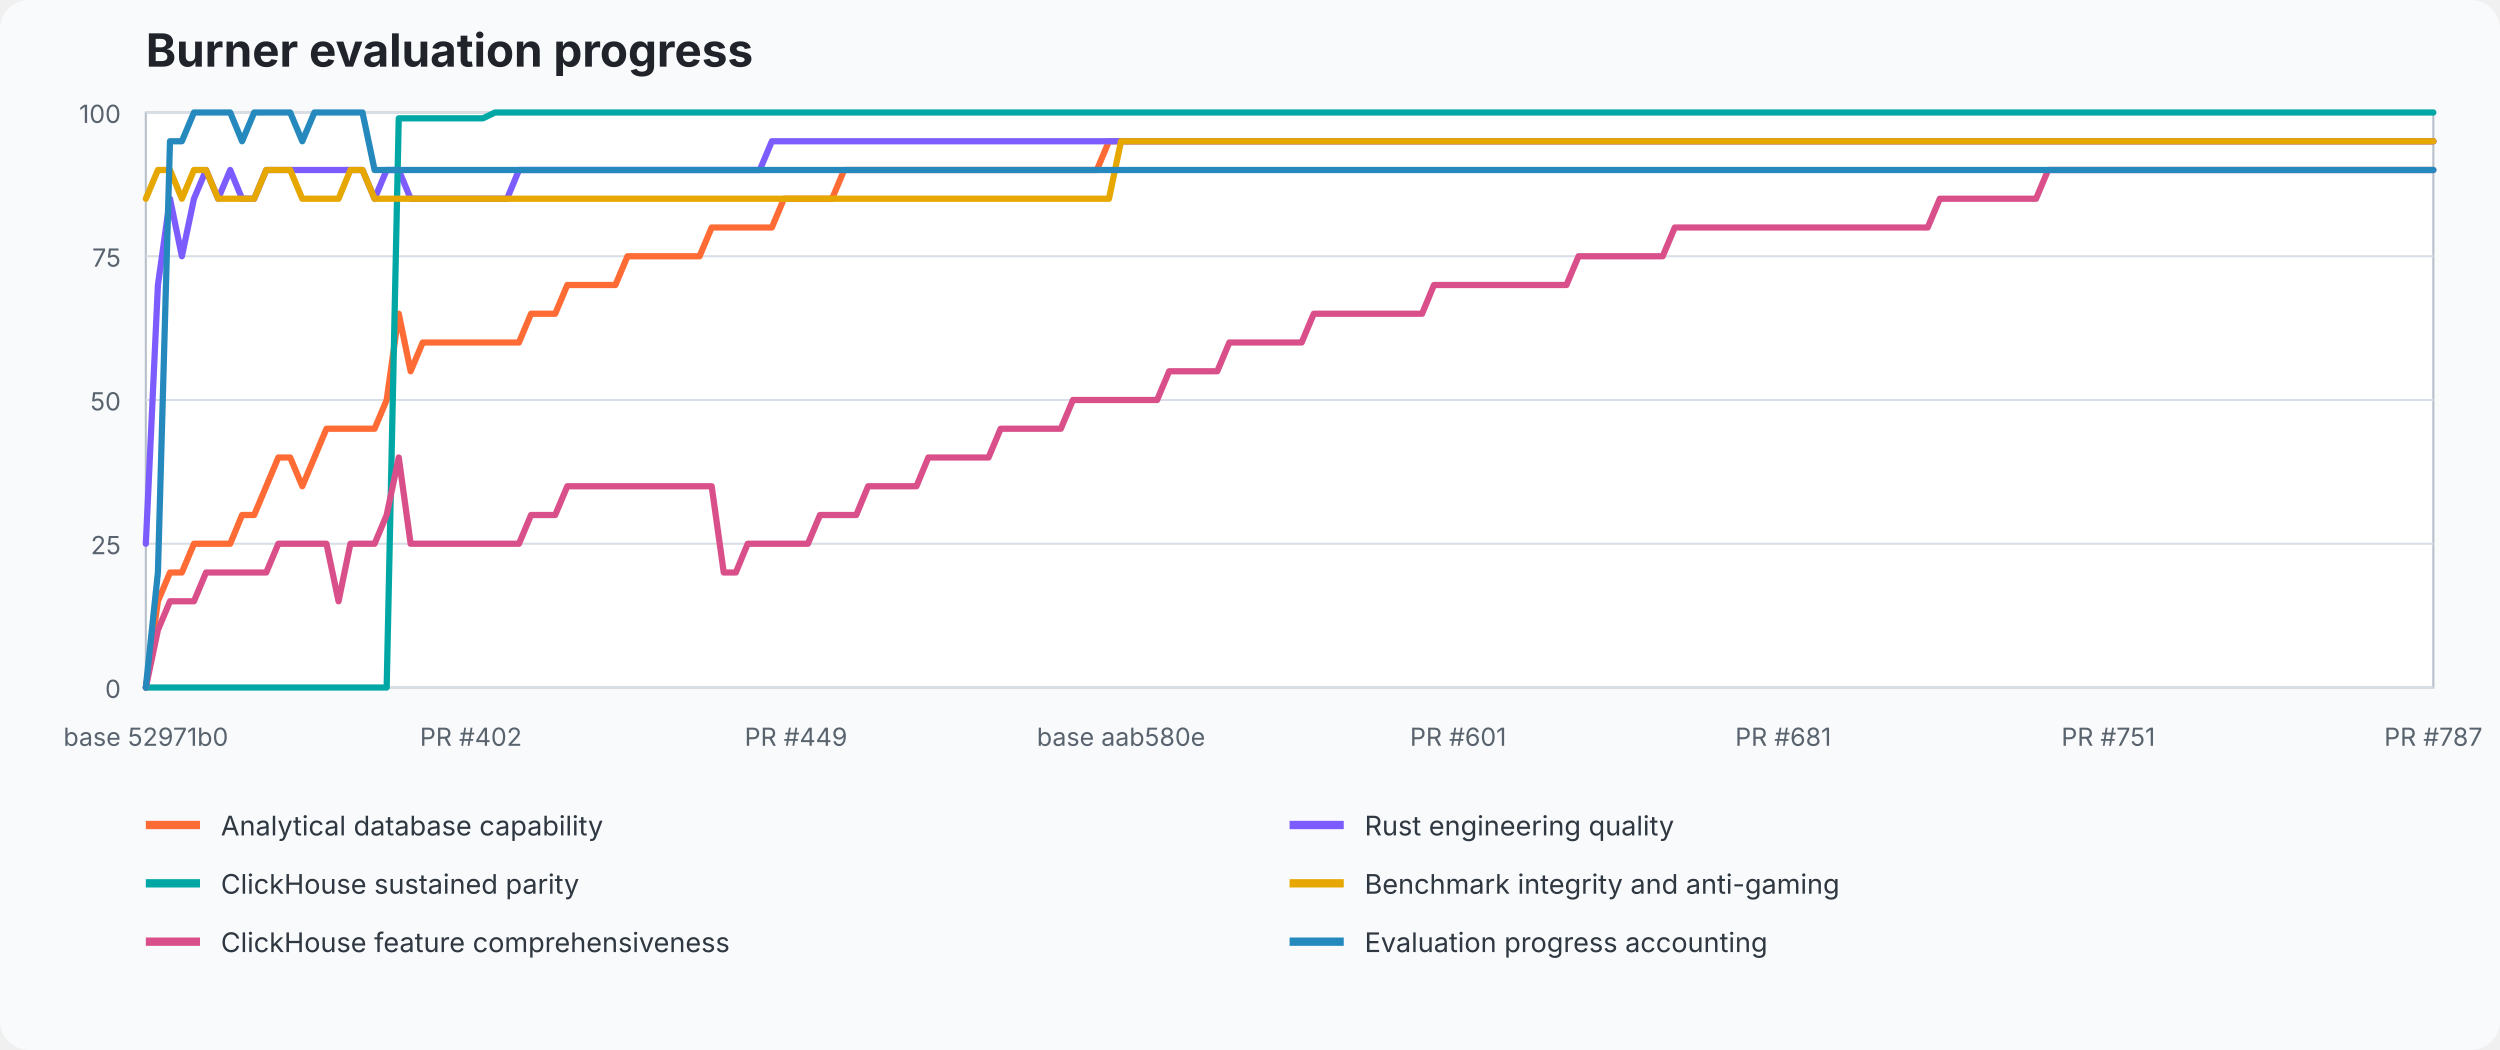
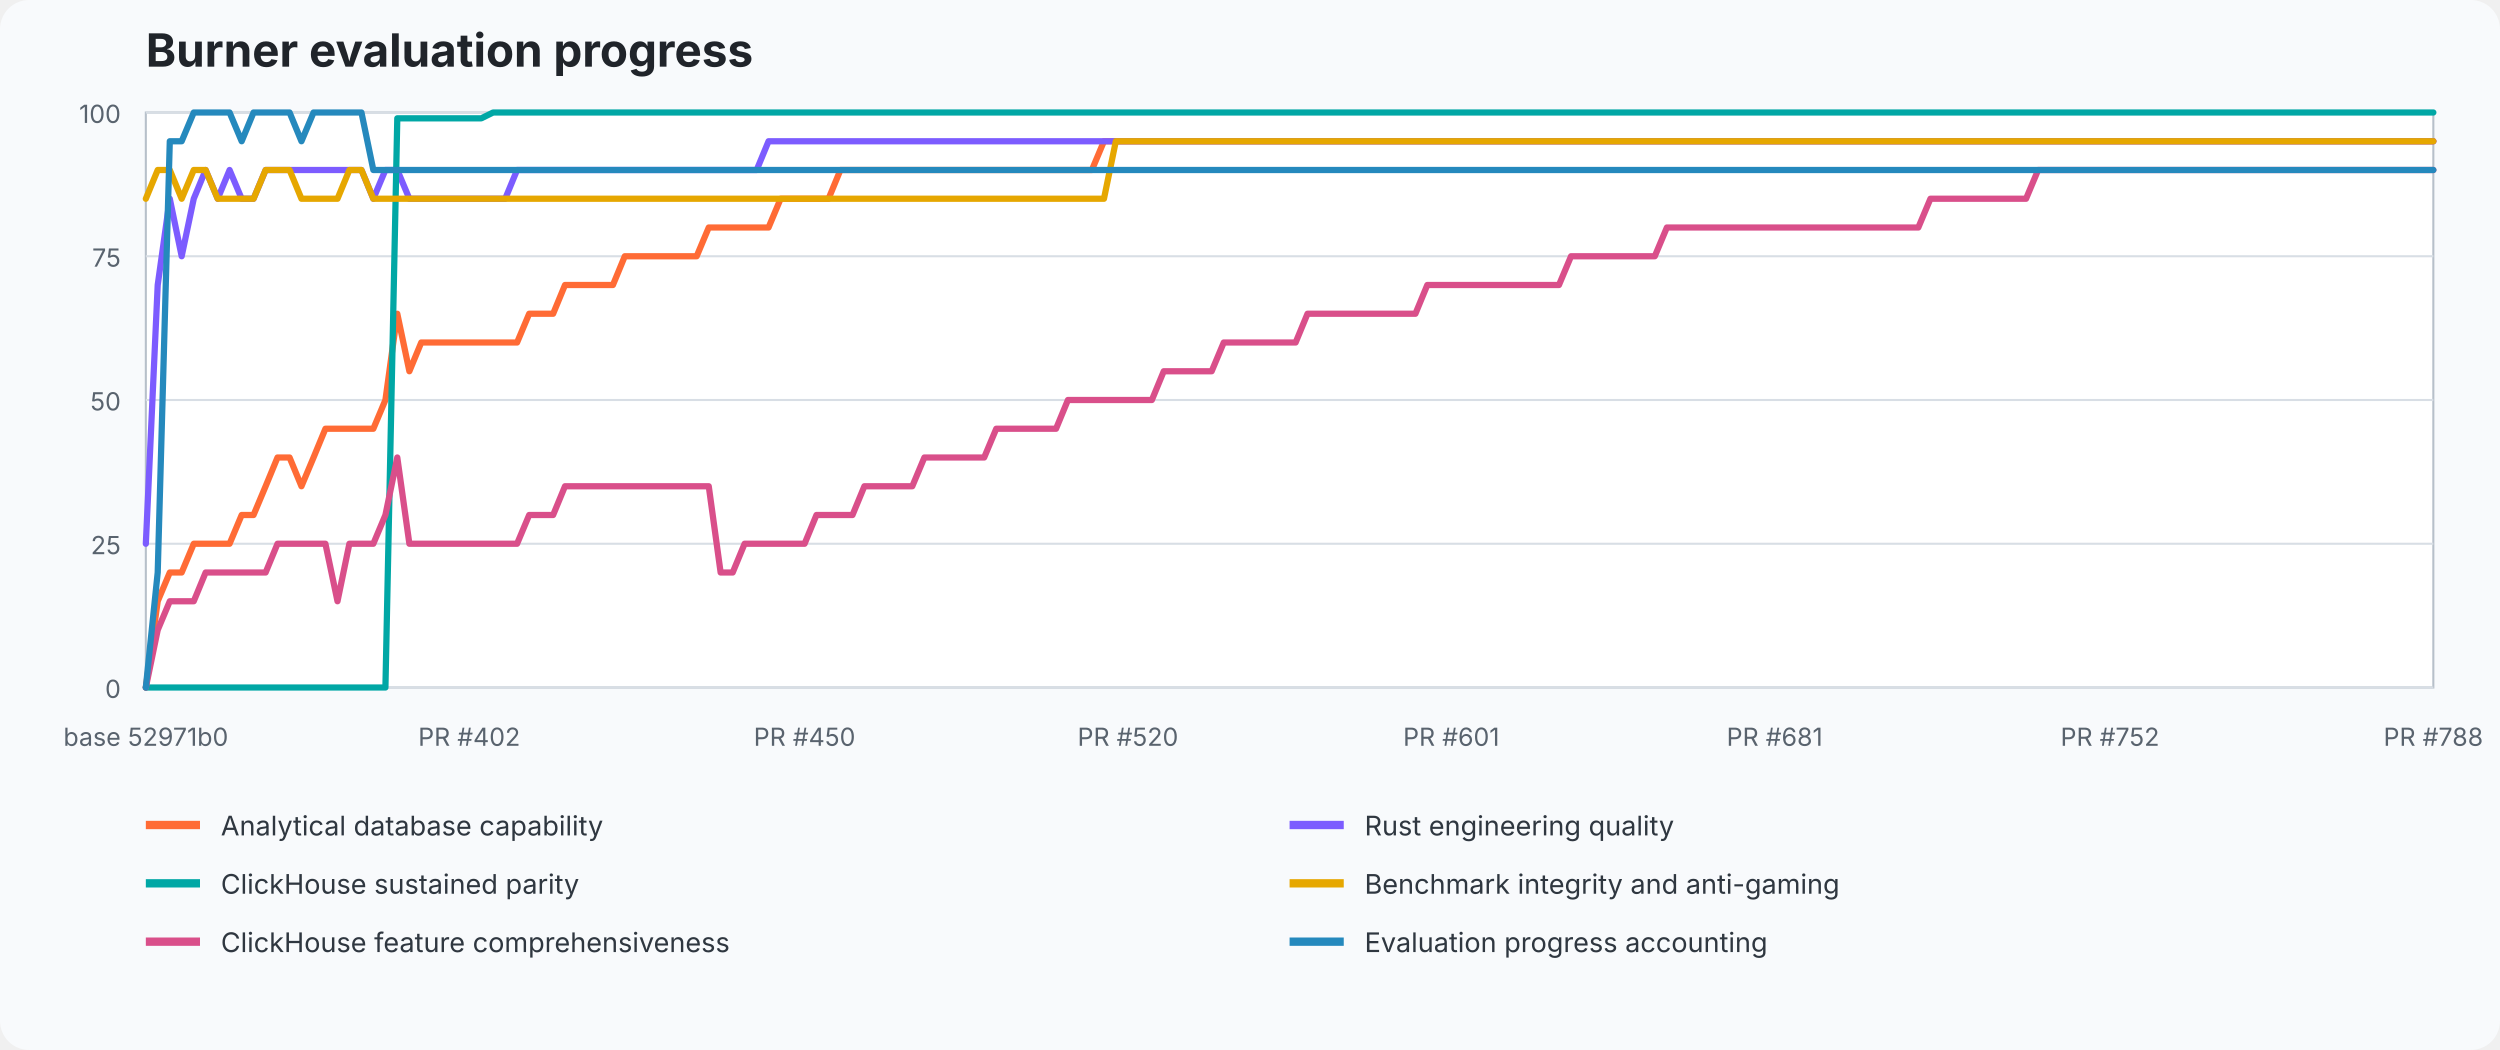
<svg xmlns="http://www.w3.org/2000/svg" width="1200" height="504" viewBox="0 0 1200 504" role="img" aria-labelledby="title desc">
  <style>text{font-family:ui-sans-serif,system-ui,-apple-system,BlinkMacSystemFont,"Segoe UI",sans-serif}.title{font-size:22px;font-weight:700;fill:#20242a}.axis{font-size:12px;fill:#59636e}.legend{font-size:13px;fill:#2f3740}.grid{stroke:#d8dee5;stroke-width:1}.plot{fill:#fff;stroke:#b7c0ca}</style>
  <rect width="100%" height="100%" fill="#f8fafc" rx="14" />
  <text x="70" y="32" class="title">Burner evaluation progress</text>
  <rect x="70" y="54" width="1098" height="276" class="plot" />
  <line x1="70" y1="330" x2="1168" y2="330" class="grid" />
  <text x="58" y="335" text-anchor="end" class="axis">0</text>
  <line x1="70" y1="261" x2="1168" y2="261" class="grid" />
  <text x="58" y="266" text-anchor="end" class="axis">25</text>
  <line x1="70" y1="192" x2="1168" y2="192" class="grid" />
  <text x="58" y="197" text-anchor="end" class="axis">50</text>
  <line x1="70" y1="123" x2="1168" y2="123" class="grid" />
  <text x="58" y="128" text-anchor="end" class="axis">75</text>
  <line x1="70" y1="54" x2="1168" y2="54" class="grid" />
  <text x="58" y="59" text-anchor="end" class="axis">100</text>
-   <polyline points="70.0,330.0 75.8,288.6 81.6,274.8 87.3,274.8 93.1,261.0 98.9,261.0 104.7,261.0 110.5,261.0 116.2,247.2 122.0,247.2 127.8,233.4 133.6,219.6 139.3,219.6 145.1,233.4 150.9,219.6 156.7,205.8 162.5,205.8 168.2,205.8 174.0,205.8 179.8,205.8 185.6,192.0 191.4,150.6 197.1,178.2 202.9,164.4 208.7,164.4 214.5,164.4 220.3,164.4 226.0,164.4 231.8,164.4 237.6,164.4 243.4,164.4 249.1,164.4 254.9,150.6 260.7,150.6 266.5,150.6 272.3,136.8 278.0,136.8 283.8,136.8 289.6,136.8 295.4,136.8 301.2,123.0 306.9,123.0 312.7,123.0 318.5,123.0 324.3,123.0 330.1,123.0 335.8,123.0 341.6,109.2 347.4,109.2 353.2,109.2 358.9,109.2 364.7,109.2 370.5,109.2 376.3,95.4 382.1,95.4 387.8,95.4 393.6,95.4 399.4,95.4 405.2,81.6 411.0,81.6 416.7,81.6 422.5,81.6 428.3,81.6 434.1,81.6 439.9,81.6 445.6,81.6 451.4,81.6 457.2,81.6 463.0,81.6 468.7,81.6 474.5,81.6 480.3,81.6 486.1,81.6 491.9,81.6 497.6,81.6 503.4,81.6 509.2,81.6 515.0,81.6 520.8,81.6 526.5,81.6 532.3,67.8 538.1,67.8 543.9,67.8 549.7,67.8 555.4,67.8 561.2,67.8 567.0,67.8 572.8,67.8 578.5,67.8 584.3,67.8 590.1,67.8 595.9,67.8 601.7,67.8 607.4,67.8 613.2,67.8 619.0,67.8 624.8,67.8 630.6,67.8 636.3,67.8 642.1,67.8 647.9,67.8 653.7,67.8 659.5,67.8 665.2,67.8 671.0,67.8 676.8,67.8 682.6,67.8 688.3,67.8 694.1,67.8 699.9,67.8 705.7,67.8 711.5,67.8 717.2,67.8 723.0,67.8 728.8,67.8 734.6,67.8 740.4,67.8 746.1,67.8 751.9,67.8 757.7,67.8 763.5,67.8 769.3,67.8 775.0,67.8 780.8,67.8 786.6,67.8 792.4,67.8 798.1,67.8 803.9,67.8 809.7,67.8 815.5,67.8 821.3,67.8 827.0,67.8 832.8,67.8 838.6,67.8 844.4,67.8 850.2,67.8 855.9,67.8 861.7,67.8 867.5,67.8 873.3,67.8 879.1,67.8 884.8,67.8 890.6,67.8 896.4,67.8 902.2,67.8 907.9,67.8 913.7,67.8 919.5,67.8 925.3,67.8 931.1,67.8 936.8,67.8 942.6,67.8 948.4,67.8 954.2,67.8 960.0,67.8 965.7,67.8 971.5,67.8 977.3,67.8 983.1,67.8 988.9,67.8 994.6,67.8 1000.4,67.8 1006.2,67.8 1012.0,67.8 1017.7,67.8 1023.5,67.8 1029.3,67.8 1035.1,67.8 1040.9,67.8 1046.6,67.8 1052.4,67.8 1058.2,67.8 1064.0,67.8 1069.8,67.8 1075.5,67.8 1081.3,67.8 1087.1,67.8 1092.9,67.8 1098.7,67.8 1104.4,67.8 1110.2,67.8 1116.0,67.8 1121.8,67.8 1127.5,67.8 1133.3,67.8 1139.1,67.8 1144.9,67.8 1150.7,67.8 1156.4,67.8 1162.2,67.8 1168.0,67.8" fill="none" stroke="#ff6b35" stroke-width="3" stroke-linejoin="round" stroke-linecap="round" />
-   <polyline points="70.0,261.0 75.8,136.8 81.6,95.4 87.3,123.0 93.1,95.4 98.9,81.6 104.7,95.4 110.5,81.6 116.2,95.4 122.0,95.4 127.8,81.6 133.6,81.6 139.3,81.6 145.1,81.6 150.9,81.6 156.7,81.6 162.5,81.6 168.2,81.6 174.0,81.6 179.8,95.4 185.6,81.6 191.4,81.6 197.1,95.4 202.9,95.4 208.7,95.4 214.5,95.4 220.3,95.4 226.0,95.4 231.8,95.4 237.6,95.4 243.4,95.4 249.1,81.6 254.9,81.6 260.7,81.6 266.5,81.6 272.3,81.6 278.0,81.6 283.8,81.6 289.6,81.6 295.4,81.6 301.2,81.6 306.9,81.6 312.7,81.6 318.5,81.6 324.3,81.6 330.1,81.6 335.8,81.6 341.6,81.6 347.4,81.6 353.2,81.6 358.9,81.6 364.7,81.6 370.5,67.8 376.3,67.8 382.1,67.8 387.8,67.8 393.6,67.8 399.4,67.8 405.2,67.8 411.0,67.8 416.7,67.8 422.5,67.8 428.3,67.8 434.1,67.8 439.9,67.8 445.6,67.8 451.4,67.8 457.2,67.8 463.0,67.8 468.7,67.8 474.5,67.8 480.3,67.8 486.1,67.8 491.9,67.8 497.6,67.8 503.4,67.8 509.2,67.8 515.0,67.8 520.8,67.8 526.5,67.8 532.3,67.8 538.1,67.8 543.9,67.8 549.7,67.8 555.4,67.8 561.2,67.8 567.0,67.8 572.8,67.8 578.5,67.8 584.3,67.8 590.1,67.8 595.9,67.8 601.7,67.8 607.4,67.8 613.2,67.8 619.0,67.8 624.8,67.8 630.6,67.8 636.3,67.8 642.1,67.8 647.9,67.8 653.7,67.8 659.5,67.8 665.2,67.8 671.0,67.8 676.8,67.8 682.6,67.8 688.3,67.8 694.1,67.8 699.9,67.8 705.7,67.8 711.5,67.8 717.2,67.8 723.0,67.8 728.8,67.8 734.6,67.8 740.4,67.8 746.1,67.8 751.9,67.8 757.7,67.8 763.5,67.8 769.3,67.8 775.0,67.8 780.8,67.8 786.6,67.8 792.4,67.8 798.1,67.8 803.9,67.8 809.7,67.8 815.5,67.8 821.3,67.8 827.0,67.8 832.8,67.8 838.6,67.8 844.4,67.8 850.2,67.8 855.9,67.8 861.7,67.8 867.5,67.8 873.3,67.8 879.1,67.8 884.8,67.8 890.6,67.8 896.4,67.8 902.2,67.8 907.9,67.8 913.7,67.8 919.5,67.8 925.3,67.8 931.1,67.8 936.8,67.8 942.6,67.8 948.4,67.8 954.2,67.8 960.0,67.8 965.7,67.8 971.5,67.8 977.3,67.8 983.1,67.8 988.9,67.8 994.6,67.8 1000.4,67.8 1006.2,67.8 1012.0,67.8 1017.7,67.8 1023.5,67.8 1029.3,67.8 1035.1,67.8 1040.9,67.8 1046.6,67.8 1052.4,67.8 1058.2,67.8 1064.0,67.8 1069.8,67.8 1075.5,67.8 1081.3,67.8 1087.1,67.8 1092.9,67.8 1098.7,67.8 1104.4,67.8 1110.2,67.8 1116.0,67.8 1121.8,67.8 1127.5,67.8 1133.3,67.8 1139.1,67.8 1144.9,67.8 1150.7,67.8 1156.4,67.8 1162.2,67.8 1168.0,67.8" fill="none" stroke="#7c5cff" stroke-width="3" stroke-linejoin="round" stroke-linecap="round" />
-   <polyline points="70.0,330.0 75.8,330.0 81.6,330.0 87.3,330.0 93.1,330.0 98.9,330.0 104.7,330.0 110.5,330.0 116.2,330.0 122.0,330.0 127.8,330.0 133.6,330.0 139.3,330.0 145.1,330.0 150.9,330.0 156.7,330.0 162.5,330.0 168.2,330.0 174.0,330.0 179.8,330.0 185.6,330.0 191.4,56.8 197.1,56.8 202.9,56.8 208.7,56.8 214.5,56.8 220.3,56.8 226.0,56.8 231.8,56.8 237.6,54.0 243.4,54.0 249.1,54.0 254.9,54.0 260.7,54.0 266.5,54.0 272.3,54.0 278.0,54.0 283.8,54.0 289.6,54.0 295.4,54.0 301.2,54.0 306.9,54.0 312.7,54.0 318.5,54.0 324.3,54.0 330.1,54.0 335.8,54.0 341.6,54.0 347.4,54.0 353.2,54.0 358.9,54.0 364.7,54.0 370.5,54.0 376.3,54.0 382.1,54.0 387.8,54.0 393.6,54.0 399.4,54.0 405.2,54.0 411.0,54.0 416.7,54.0 422.5,54.0 428.3,54.0 434.1,54.0 439.9,54.0 445.6,54.0 451.4,54.0 457.2,54.0 463.0,54.0 468.7,54.0 474.5,54.0 480.3,54.0 486.1,54.0 491.9,54.0 497.6,54.0 503.4,54.0 509.2,54.0 515.0,54.0 520.8,54.0 526.5,54.0 532.3,54.0 538.1,54.0 543.9,54.0 549.7,54.0 555.4,54.0 561.2,54.0 567.0,54.0 572.8,54.0 578.5,54.0 584.3,54.0 590.1,54.0 595.9,54.0 601.7,54.0 607.4,54.0 613.2,54.0 619.0,54.0 624.8,54.0 630.6,54.0 636.3,54.0 642.1,54.0 647.9,54.0 653.7,54.0 659.5,54.0 665.2,54.0 671.0,54.0 676.8,54.0 682.6,54.0 688.3,54.0 694.1,54.0 699.9,54.0 705.7,54.0 711.5,54.0 717.2,54.0 723.0,54.0 728.8,54.0 734.6,54.0 740.4,54.0 746.1,54.0 751.9,54.0 757.7,54.0 763.5,54.0 769.3,54.0 775.0,54.0 780.8,54.0 786.6,54.0 792.4,54.0 798.1,54.0 803.9,54.0 809.7,54.0 815.5,54.0 821.3,54.0 827.0,54.0 832.8,54.0 838.6,54.0 844.4,54.0 850.2,54.0 855.9,54.0 861.7,54.0 867.5,54.0 873.3,54.0 879.1,54.0 884.8,54.0 890.6,54.0 896.4,54.0 902.2,54.0 907.9,54.0 913.7,54.0 919.5,54.0 925.3,54.0 931.1,54.0 936.8,54.0 942.6,54.0 948.4,54.0 954.2,54.0 960.0,54.0 965.7,54.0 971.5,54.0 977.3,54.0 983.1,54.0 988.9,54.0 994.6,54.0 1000.4,54.0 1006.2,54.0 1012.0,54.0 1017.7,54.0 1023.5,54.0 1029.3,54.0 1035.1,54.0 1040.9,54.0 1046.6,54.0 1052.4,54.0 1058.2,54.0 1064.0,54.0 1069.8,54.0 1075.5,54.0 1081.3,54.0 1087.1,54.0 1092.9,54.0 1098.7,54.0 1104.4,54.0 1110.2,54.0 1116.0,54.0 1121.8,54.0 1127.5,54.0 1133.3,54.0 1139.1,54.0 1144.9,54.0 1150.7,54.0 1156.4,54.0 1162.2,54.0 1168.0,54.0" fill="none" stroke="#00a7a5" stroke-width="3" stroke-linejoin="round" stroke-linecap="round" />
-   <polyline points="70.0,95.4 75.8,81.6 81.6,81.6 87.3,95.4 93.1,81.6 98.9,81.6 104.7,95.4 110.5,95.4 116.2,95.4 122.0,95.4 127.8,81.6 133.6,81.6 139.3,81.6 145.1,95.4 150.9,95.4 156.7,95.4 162.5,95.4 168.2,81.6 174.0,81.6 179.8,95.4 185.6,95.4 191.4,95.4 197.1,95.4 202.9,95.4 208.7,95.4 214.5,95.4 220.3,95.4 226.0,95.4 231.8,95.4 237.6,95.4 243.4,95.4 249.1,95.4 254.9,95.4 260.7,95.4 266.5,95.4 272.3,95.4 278.0,95.4 283.8,95.4 289.6,95.4 295.4,95.4 301.2,95.4 306.9,95.4 312.7,95.4 318.5,95.4 324.3,95.4 330.1,95.4 335.8,95.4 341.6,95.4 347.4,95.4 353.2,95.4 358.9,95.4 364.7,95.4 370.5,95.4 376.3,95.4 382.1,95.4 387.8,95.4 393.6,95.4 399.4,95.4 405.2,95.4 411.0,95.4 416.7,95.4 422.5,95.4 428.3,95.4 434.1,95.4 439.9,95.4 445.6,95.4 451.4,95.4 457.2,95.4 463.0,95.4 468.7,95.4 474.5,95.4 480.3,95.4 486.1,95.4 491.9,95.4 497.6,95.4 503.4,95.4 509.2,95.4 515.0,95.4 520.8,95.4 526.5,95.4 532.3,95.4 538.1,67.8 543.9,67.8 549.7,67.8 555.4,67.8 561.2,67.8 567.0,67.8 572.8,67.8 578.5,67.8 584.3,67.8 590.1,67.8 595.9,67.8 601.7,67.8 607.4,67.8 613.2,67.8 619.0,67.8 624.8,67.8 630.6,67.8 636.3,67.8 642.1,67.8 647.9,67.8 653.7,67.8 659.5,67.8 665.2,67.8 671.0,67.8 676.8,67.8 682.6,67.8 688.3,67.8 694.1,67.8 699.9,67.8 705.7,67.8 711.5,67.8 717.2,67.8 723.0,67.8 728.8,67.8 734.6,67.8 740.4,67.8 746.1,67.8 751.9,67.8 757.7,67.8 763.5,67.8 769.3,67.8 775.0,67.8 780.8,67.8 786.6,67.8 792.4,67.8 798.1,67.8 803.9,67.8 809.7,67.8 815.5,67.8 821.3,67.8 827.0,67.8 832.8,67.8 838.6,67.8 844.4,67.8 850.2,67.8 855.9,67.8 861.7,67.8 867.5,67.8 873.3,67.8 879.1,67.8 884.8,67.8 890.6,67.8 896.4,67.8 902.2,67.8 907.9,67.8 913.7,67.8 919.5,67.8 925.3,67.8 931.1,67.8 936.8,67.8 942.6,67.8 948.4,67.8 954.2,67.8 960.0,67.8 965.7,67.8 971.5,67.8 977.3,67.8 983.1,67.8 988.9,67.8 994.6,67.8 1000.4,67.8 1006.2,67.8 1012.0,67.8 1017.7,67.8 1023.5,67.8 1029.3,67.8 1035.1,67.8 1040.9,67.8 1046.6,67.8 1052.4,67.8 1058.2,67.8 1064.0,67.8 1069.8,67.8 1075.5,67.8 1081.3,67.8 1087.1,67.8 1092.9,67.8 1098.7,67.8 1104.4,67.8 1110.2,67.8 1116.0,67.8 1121.8,67.8 1127.5,67.8 1133.3,67.8 1139.1,67.8 1144.9,67.8 1150.7,67.8 1156.4,67.8 1162.2,67.8 1168.0,67.8" fill="none" stroke="#e6a700" stroke-width="3" stroke-linejoin="round" stroke-linecap="round" />
-   <polyline points="70.0,330.0 75.8,302.4 81.6,288.6 87.3,288.6 93.1,288.6 98.9,274.8 104.7,274.8 110.5,274.8 116.2,274.8 122.0,274.8 127.8,274.8 133.6,261.0 139.3,261.0 145.1,261.0 150.9,261.0 156.7,261.0 162.5,288.6 168.2,261.0 174.0,261.0 179.8,261.0 185.6,247.2 191.4,219.6 197.1,261.0 202.9,261.0 208.7,261.0 214.5,261.0 220.3,261.0 226.0,261.0 231.8,261.0 237.6,261.0 243.4,261.0 249.1,261.0 254.9,247.2 260.7,247.2 266.5,247.2 272.3,233.4 278.0,233.4 283.8,233.4 289.6,233.4 295.4,233.4 301.2,233.4 306.9,233.4 312.7,233.4 318.5,233.4 324.3,233.4 330.1,233.4 335.8,233.4 341.6,233.4 347.4,274.8 353.2,274.8 358.9,261.0 364.7,261.0 370.5,261.0 376.3,261.0 382.1,261.0 387.8,261.0 393.6,247.2 399.4,247.2 405.2,247.2 411.0,247.2 416.7,233.4 422.5,233.4 428.3,233.4 434.1,233.4 439.9,233.4 445.6,219.6 451.4,219.6 457.2,219.6 463.0,219.6 468.7,219.6 474.5,219.6 480.3,205.8 486.1,205.8 491.9,205.8 497.6,205.8 503.4,205.8 509.2,205.8 515.0,192.0 520.8,192.0 526.5,192.0 532.3,192.0 538.1,192.0 543.9,192.0 549.7,192.0 555.4,192.0 561.2,178.2 567.0,178.2 572.8,178.2 578.5,178.2 584.3,178.2 590.1,164.4 595.9,164.4 601.7,164.4 607.4,164.4 613.2,164.4 619.0,164.4 624.8,164.4 630.6,150.6 636.3,150.6 642.1,150.6 647.9,150.6 653.7,150.6 659.5,150.6 665.2,150.6 671.0,150.6 676.8,150.6 682.6,150.6 688.3,136.8 694.1,136.8 699.9,136.8 705.7,136.8 711.5,136.8 717.2,136.8 723.0,136.8 728.8,136.8 734.6,136.8 740.4,136.8 746.1,136.8 751.9,136.8 757.7,123.0 763.5,123.0 769.3,123.0 775.0,123.0 780.8,123.0 786.6,123.0 792.4,123.0 798.1,123.0 803.9,109.2 809.7,109.2 815.5,109.2 821.3,109.2 827.0,109.2 832.8,109.2 838.6,109.2 844.4,109.2 850.2,109.2 855.9,109.2 861.7,109.2 867.5,109.2 873.3,109.2 879.1,109.2 884.8,109.2 890.6,109.2 896.4,109.2 902.2,109.2 907.9,109.2 913.7,109.2 919.5,109.2 925.3,109.2 931.1,95.4 936.8,95.4 942.6,95.4 948.4,95.4 954.2,95.4 960.0,95.4 965.7,95.4 971.5,95.4 977.3,95.4 983.1,81.6 988.9,81.6 994.6,81.6 1000.4,81.6 1006.2,81.6 1012.0,81.6 1017.7,81.6 1023.5,81.6 1029.3,81.6 1035.1,81.6 1040.9,81.6 1046.6,81.6 1052.4,81.6 1058.2,81.6 1064.0,81.6 1069.8,81.6 1075.5,81.6 1081.3,81.6 1087.1,81.6 1092.9,81.6 1098.7,81.6 1104.4,81.6 1110.2,81.6 1116.0,81.6 1121.8,81.6 1127.5,81.6 1133.3,81.6 1139.1,81.6 1144.9,81.6 1150.7,81.6 1156.4,81.6 1162.2,81.6 1168.0,81.6" fill="none" stroke="#d94f8a" stroke-width="3" stroke-linejoin="round" stroke-linecap="round" />
-   <polyline points="70.0,330.0 75.8,274.8 81.6,67.8 87.3,67.8 93.1,54.0 98.9,54.0 104.7,54.0 110.5,54.0 116.2,67.8 122.0,54.0 127.8,54.0 133.6,54.0 139.3,54.0 145.1,67.8 150.9,54.0 156.7,54.0 162.5,54.0 168.2,54.0 174.0,54.0 179.8,81.6 185.6,81.6 191.4,81.6 197.1,81.6 202.9,81.6 208.7,81.6 214.5,81.6 220.3,81.6 226.0,81.6 231.8,81.6 237.6,81.6 243.4,81.6 249.1,81.6 254.9,81.6 260.7,81.6 266.5,81.6 272.3,81.6 278.0,81.6 283.8,81.6 289.6,81.6 295.4,81.6 301.2,81.6 306.9,81.6 312.7,81.6 318.5,81.6 324.3,81.6 330.1,81.6 335.8,81.6 341.6,81.6 347.4,81.6 353.2,81.6 358.9,81.6 364.7,81.6 370.5,81.6 376.3,81.6 382.1,81.6 387.8,81.6 393.6,81.6 399.4,81.6 405.2,81.6 411.0,81.6 416.7,81.6 422.5,81.6 428.3,81.6 434.1,81.6 439.9,81.6 445.6,81.6 451.4,81.6 457.2,81.6 463.0,81.6 468.7,81.6 474.5,81.6 480.3,81.6 486.1,81.6 491.9,81.6 497.6,81.6 503.4,81.6 509.2,81.6 515.0,81.6 520.8,81.6 526.5,81.6 532.3,81.6 538.1,81.6 543.9,81.6 549.7,81.6 555.4,81.6 561.2,81.6 567.0,81.6 572.8,81.6 578.5,81.6 584.3,81.6 590.1,81.6 595.9,81.6 601.7,81.6 607.4,81.6 613.2,81.6 619.0,81.6 624.8,81.6 630.6,81.6 636.3,81.6 642.1,81.6 647.9,81.6 653.7,81.6 659.5,81.6 665.2,81.6 671.0,81.6 676.8,81.6 682.6,81.6 688.3,81.6 694.1,81.6 699.9,81.6 705.7,81.6 711.5,81.6 717.2,81.6 723.0,81.6 728.8,81.6 734.6,81.6 740.4,81.6 746.1,81.6 751.9,81.6 757.7,81.6 763.5,81.6 769.3,81.6 775.0,81.6 780.8,81.6 786.6,81.6 792.4,81.6 798.1,81.6 803.9,81.6 809.7,81.6 815.5,81.6 821.3,81.6 827.0,81.6 832.8,81.6 838.6,81.6 844.4,81.6 850.2,81.6 855.9,81.6 861.7,81.6 867.5,81.6 873.3,81.6 879.1,81.6 884.8,81.6 890.6,81.6 896.4,81.6 902.2,81.6 907.9,81.6 913.7,81.6 919.5,81.6 925.3,81.6 931.1,81.6 936.8,81.6 942.6,81.6 948.4,81.6 954.2,81.6 960.0,81.6 965.7,81.6 971.5,81.6 977.3,81.6 983.1,81.6 988.9,81.6 994.6,81.6 1000.4,81.6 1006.2,81.6 1012.0,81.6 1017.7,81.6 1023.5,81.6 1029.3,81.6 1035.1,81.6 1040.9,81.6 1046.6,81.6 1052.4,81.6 1058.2,81.6 1064.0,81.6 1069.8,81.6 1075.5,81.6 1081.3,81.6 1087.1,81.6 1092.9,81.6 1098.7,81.6 1104.4,81.6 1110.2,81.6 1116.0,81.6 1121.8,81.6 1127.5,81.6 1133.3,81.6 1139.1,81.6 1144.9,81.6 1150.7,81.6 1156.4,81.6 1162.2,81.6 1168.0,81.6" fill="none" stroke="#2589bd" stroke-width="3" stroke-linejoin="round" stroke-linecap="round" />
+   <polyline points="70.0,330.0 75.7,288.6 81.5,274.8 87.2,274.8 93.0,261.0 98.7,261.0 104.5,261.0 110.2,261.0 116.0,247.2 121.7,247.2 127.5,233.4 133.2,219.6 139.0,219.6 144.7,233.4 150.5,219.6 156.2,205.8 162.0,205.8 167.7,205.8 173.5,205.8 179.2,205.8 185.0,192.0 190.7,150.6 196.5,178.2 202.2,164.4 208.0,164.4 213.7,164.4 219.5,164.4 225.2,164.4 231.0,164.4 236.7,164.4 242.5,164.4 248.2,164.4 254.0,150.6 259.7,150.6 265.5,150.6 271.2,136.8 277.0,136.8 282.7,136.8 288.5,136.8 294.2,136.8 299.9,123.0 305.7,123.0 311.4,123.0 317.2,123.0 322.9,123.0 328.7,123.0 334.4,123.0 340.2,109.2 345.9,109.2 351.7,109.2 357.4,109.2 363.2,109.2 368.9,109.2 374.7,95.4 380.4,95.4 386.2,95.4 391.9,95.4 397.7,95.4 403.4,81.6 409.2,81.6 414.9,81.6 420.7,81.6 426.4,81.6 432.2,81.6 437.9,81.6 443.7,81.6 449.4,81.6 455.2,81.6 460.9,81.6 466.7,81.6 472.4,81.6 478.2,81.6 483.9,81.6 489.7,81.6 495.4,81.6 501.2,81.6 506.9,81.6 512.6,81.6 518.4,81.6 524.1,81.6 529.9,67.8 535.6,67.8 541.4,67.8 547.1,67.8 552.9,67.8 558.6,67.8 564.4,67.8 570.1,67.8 575.9,67.8 581.6,67.8 587.4,67.8 593.1,67.8 598.9,67.8 604.6,67.8 610.4,67.8 616.1,67.8 621.9,67.8 627.6,67.8 633.4,67.8 639.1,67.8 644.9,67.8 650.6,67.8 656.4,67.8 662.1,67.8 667.9,67.8 673.6,67.8 679.4,67.8 685.1,67.8 690.9,67.8 696.6,67.8 702.4,67.8 708.1,67.8 713.9,67.8 719.6,67.8 725.4,67.8 731.1,67.8 736.8,67.8 742.6,67.8 748.3,67.8 754.1,67.8 759.8,67.8 765.6,67.8 771.3,67.8 777.1,67.8 782.8,67.8 788.6,67.8 794.3,67.8 800.1,67.8 805.8,67.8 811.6,67.8 817.3,67.8 823.1,67.8 828.8,67.8 834.6,67.8 840.3,67.8 846.1,67.8 851.8,67.8 857.6,67.8 863.3,67.8 869.1,67.8 874.8,67.8 880.6,67.8 886.3,67.8 892.1,67.8 897.8,67.8 903.6,67.8 909.3,67.8 915.1,67.8 920.8,67.8 926.6,67.8 932.3,67.8 938.1,67.8 943.8,67.8 949.5,67.8 955.3,67.8 961.0,67.8 966.8,67.8 972.5,67.8 978.3,67.8 984.0,67.8 989.8,67.8 995.5,67.8 1001.3,67.8 1007.0,67.8 1012.8,67.8 1018.5,67.8 1024.3,67.8 1030.0,67.8 1035.8,67.8 1041.5,67.8 1047.3,67.8 1053.0,67.8 1058.8,67.8 1064.5,67.8 1070.3,67.8 1076.0,67.8 1081.8,67.8 1087.5,67.8 1093.3,67.8 1099.0,67.8 1104.8,67.8 1110.5,67.8 1116.3,67.8 1122.0,67.8 1127.8,67.8 1133.5,67.8 1139.3,67.8 1145.0,67.8 1150.8,67.8 1156.5,67.8 1162.3,67.8 1168.0,67.8" fill="none" stroke="#ff6b35" stroke-width="3" stroke-linejoin="round" stroke-linecap="round" />
+   <polyline points="70.0,261.0 75.7,136.8 81.5,95.4 87.2,123.0 93.0,95.4 98.7,81.6 104.5,95.4 110.2,81.6 116.0,95.4 121.7,95.4 127.5,81.6 133.2,81.6 139.0,81.6 144.7,81.6 150.5,81.6 156.2,81.6 162.0,81.6 167.7,81.6 173.5,81.6 179.2,95.4 185.0,81.6 190.7,81.6 196.5,95.4 202.2,95.4 208.0,95.4 213.7,95.4 219.5,95.4 225.2,95.4 231.0,95.4 236.7,95.4 242.5,95.4 248.2,81.6 254.0,81.6 259.7,81.6 265.5,81.6 271.2,81.6 277.0,81.6 282.7,81.6 288.5,81.6 294.2,81.6 299.9,81.6 305.7,81.6 311.4,81.6 317.2,81.6 322.9,81.6 328.7,81.6 334.4,81.6 340.2,81.6 345.9,81.6 351.7,81.6 357.4,81.6 363.2,81.6 368.9,67.8 374.7,67.8 380.4,67.8 386.2,67.8 391.9,67.8 397.7,67.8 403.4,67.8 409.2,67.8 414.9,67.8 420.7,67.8 426.4,67.8 432.2,67.8 437.9,67.8 443.7,67.8 449.4,67.8 455.2,67.8 460.9,67.8 466.7,67.8 472.4,67.8 478.2,67.8 483.9,67.8 489.7,67.8 495.4,67.8 501.2,67.8 506.9,67.8 512.6,67.8 518.4,67.8 524.1,67.8 529.9,67.8 535.6,67.8 541.4,67.8 547.1,67.8 552.9,67.8 558.6,67.8 564.4,67.8 570.1,67.8 575.9,67.8 581.6,67.8 587.4,67.8 593.1,67.8 598.9,67.8 604.6,67.8 610.4,67.8 616.1,67.8 621.9,67.8 627.6,67.8 633.4,67.8 639.1,67.8 644.9,67.8 650.6,67.8 656.4,67.8 662.1,67.8 667.9,67.8 673.6,67.8 679.4,67.8 685.1,67.8 690.9,67.8 696.6,67.8 702.4,67.8 708.1,67.8 713.9,67.8 719.6,67.8 725.4,67.8 731.1,67.8 736.8,67.8 742.6,67.8 748.3,67.8 754.1,67.8 759.8,67.8 765.6,67.8 771.3,67.8 777.1,67.8 782.8,67.8 788.6,67.8 794.3,67.8 800.1,67.8 805.8,67.8 811.6,67.8 817.3,67.8 823.1,67.8 828.8,67.8 834.6,67.8 840.3,67.8 846.1,67.8 851.8,67.8 857.6,67.8 863.3,67.8 869.1,67.8 874.8,67.8 880.6,67.8 886.3,67.8 892.1,67.8 897.8,67.8 903.6,67.8 909.3,67.8 915.1,67.8 920.8,67.8 926.6,67.8 932.3,67.8 938.1,67.8 943.8,67.8 949.5,67.8 955.3,67.8 961.0,67.8 966.8,67.8 972.5,67.8 978.3,67.8 984.0,67.8 989.8,67.8 995.5,67.8 1001.3,67.8 1007.0,67.8 1012.8,67.8 1018.5,67.8 1024.3,67.8 1030.0,67.8 1035.8,67.8 1041.5,67.8 1047.3,67.8 1053.0,67.8 1058.8,67.8 1064.5,67.8 1070.3,67.8 1076.0,67.8 1081.8,67.8 1087.5,67.8 1093.3,67.8 1099.0,67.8 1104.8,67.8 1110.5,67.8 1116.3,67.8 1122.0,67.8 1127.8,67.8 1133.5,67.8 1139.3,67.8 1145.0,67.8 1150.8,67.8 1156.5,67.8 1162.3,67.8 1168.0,67.8" fill="none" stroke="#7c5cff" stroke-width="3" stroke-linejoin="round" stroke-linecap="round" />
+   <polyline points="70.0,330.0 75.7,330.0 81.5,330.0 87.2,330.0 93.0,330.0 98.7,330.0 104.5,330.0 110.2,330.0 116.0,330.0 121.7,330.0 127.5,330.0 133.2,330.0 139.0,330.0 144.7,330.0 150.5,330.0 156.2,330.0 162.0,330.0 167.7,330.0 173.5,330.0 179.2,330.0 185.0,330.0 190.7,56.8 196.5,56.8 202.2,56.8 208.0,56.8 213.7,56.8 219.5,56.8 225.2,56.8 231.0,56.8 236.7,54.0 242.5,54.0 248.2,54.0 254.0,54.0 259.7,54.0 265.5,54.0 271.2,54.0 277.0,54.0 282.7,54.0 288.5,54.0 294.2,54.0 299.9,54.0 305.7,54.0 311.4,54.0 317.2,54.0 322.9,54.0 328.7,54.0 334.4,54.0 340.2,54.0 345.9,54.0 351.7,54.0 357.4,54.0 363.2,54.0 368.9,54.0 374.7,54.0 380.4,54.0 386.2,54.0 391.9,54.0 397.7,54.0 403.4,54.0 409.2,54.0 414.9,54.0 420.7,54.0 426.4,54.0 432.2,54.0 437.9,54.0 443.7,54.0 449.4,54.0 455.2,54.0 460.9,54.0 466.7,54.0 472.4,54.0 478.2,54.0 483.9,54.0 489.7,54.0 495.4,54.0 501.2,54.0 506.9,54.0 512.6,54.0 518.4,54.0 524.1,54.0 529.9,54.0 535.6,54.0 541.4,54.0 547.1,54.0 552.9,54.0 558.6,54.0 564.4,54.0 570.1,54.0 575.9,54.0 581.6,54.0 587.4,54.0 593.1,54.0 598.9,54.0 604.6,54.0 610.4,54.0 616.1,54.0 621.9,54.0 627.6,54.0 633.4,54.0 639.1,54.0 644.9,54.0 650.6,54.0 656.4,54.0 662.1,54.0 667.9,54.0 673.6,54.0 679.4,54.0 685.1,54.0 690.9,54.0 696.6,54.0 702.4,54.0 708.1,54.0 713.9,54.0 719.6,54.0 725.4,54.0 731.1,54.0 736.8,54.0 742.6,54.0 748.3,54.0 754.1,54.0 759.8,54.0 765.6,54.0 771.3,54.0 777.1,54.0 782.8,54.0 788.6,54.0 794.3,54.0 800.1,54.0 805.8,54.0 811.6,54.0 817.3,54.0 823.1,54.0 828.8,54.0 834.6,54.0 840.3,54.0 846.1,54.0 851.8,54.0 857.6,54.0 863.3,54.0 869.1,54.0 874.8,54.0 880.6,54.0 886.3,54.0 892.1,54.0 897.8,54.0 903.6,54.0 909.3,54.0 915.1,54.0 920.8,54.0 926.6,54.0 932.3,54.0 938.1,54.0 943.8,54.0 949.5,54.0 955.3,54.0 961.0,54.0 966.8,54.0 972.5,54.0 978.3,54.0 984.0,54.0 989.8,54.0 995.5,54.0 1001.3,54.0 1007.0,54.0 1012.8,54.0 1018.5,54.0 1024.3,54.0 1030.0,54.0 1035.8,54.0 1041.5,54.0 1047.3,54.0 1053.0,54.0 1058.8,54.0 1064.5,54.0 1070.3,54.0 1076.0,54.0 1081.8,54.0 1087.5,54.0 1093.3,54.0 1099.0,54.0 1104.8,54.0 1110.5,54.0 1116.3,54.0 1122.0,54.0 1127.8,54.0 1133.5,54.0 1139.3,54.0 1145.0,54.0 1150.8,54.0 1156.5,54.0 1162.3,54.0 1168.0,54.0" fill="none" stroke="#00a7a5" stroke-width="3" stroke-linejoin="round" stroke-linecap="round" />
+   <polyline points="70.0,95.4 75.7,81.6 81.5,81.6 87.2,95.4 93.0,81.6 98.7,81.6 104.5,95.4 110.2,95.4 116.0,95.4 121.7,95.4 127.5,81.6 133.2,81.6 139.0,81.6 144.7,95.4 150.5,95.4 156.2,95.4 162.0,95.4 167.7,81.6 173.5,81.6 179.2,95.4 185.0,95.4 190.7,95.4 196.5,95.4 202.2,95.4 208.0,95.4 213.7,95.4 219.5,95.4 225.2,95.4 231.0,95.4 236.7,95.4 242.5,95.4 248.2,95.4 254.0,95.4 259.7,95.4 265.5,95.4 271.2,95.4 277.0,95.4 282.7,95.4 288.5,95.4 294.2,95.4 299.9,95.4 305.7,95.4 311.4,95.4 317.2,95.4 322.9,95.4 328.7,95.4 334.4,95.4 340.2,95.4 345.9,95.4 351.7,95.4 357.4,95.4 363.2,95.4 368.9,95.4 374.7,95.4 380.4,95.4 386.2,95.4 391.9,95.4 397.7,95.4 403.4,95.4 409.2,95.4 414.9,95.4 420.7,95.4 426.4,95.4 432.2,95.4 437.9,95.4 443.7,95.4 449.4,95.4 455.2,95.4 460.9,95.4 466.7,95.4 472.4,95.4 478.2,95.4 483.9,95.4 489.7,95.4 495.4,95.4 501.2,95.4 506.9,95.4 512.6,95.4 518.4,95.4 524.1,95.4 529.9,95.4 535.6,67.8 541.4,67.8 547.1,67.8 552.9,67.8 558.6,67.8 564.4,67.8 570.1,67.8 575.9,67.8 581.6,67.8 587.4,67.8 593.1,67.8 598.9,67.8 604.6,67.8 610.4,67.8 616.1,67.8 621.9,67.8 627.6,67.8 633.4,67.8 639.1,67.8 644.9,67.8 650.6,67.8 656.4,67.8 662.1,67.8 667.9,67.8 673.6,67.8 679.4,67.8 685.1,67.8 690.9,67.8 696.6,67.8 702.4,67.8 708.1,67.8 713.9,67.8 719.6,67.8 725.4,67.8 731.1,67.8 736.8,67.8 742.6,67.8 748.3,67.8 754.1,67.8 759.8,67.8 765.6,67.8 771.3,67.8 777.1,67.8 782.8,67.8 788.6,67.8 794.3,67.8 800.1,67.8 805.8,67.8 811.6,67.8 817.3,67.8 823.1,67.8 828.8,67.8 834.6,67.8 840.3,67.8 846.1,67.8 851.8,67.8 857.6,67.8 863.3,67.8 869.1,67.8 874.8,67.8 880.6,67.8 886.3,67.8 892.1,67.8 897.8,67.8 903.6,67.8 909.3,67.8 915.1,67.8 920.8,67.8 926.6,67.8 932.3,67.8 938.1,67.8 943.8,67.8 949.5,67.8 955.3,67.8 961.0,67.8 966.8,67.8 972.5,67.8 978.3,67.8 984.0,67.8 989.8,67.8 995.5,67.8 1001.3,67.8 1007.0,67.8 1012.8,67.8 1018.5,67.8 1024.3,67.8 1030.0,67.8 1035.8,67.8 1041.5,67.8 1047.3,67.8 1053.0,67.8 1058.8,67.8 1064.5,67.8 1070.3,67.8 1076.0,67.8 1081.8,67.8 1087.5,67.8 1093.3,67.8 1099.0,67.8 1104.8,67.8 1110.5,67.8 1116.3,67.8 1122.0,67.8 1127.8,67.8 1133.5,67.8 1139.3,67.8 1145.0,67.8 1150.8,67.8 1156.5,67.8 1162.3,67.8 1168.0,67.8" fill="none" stroke="#e6a700" stroke-width="3" stroke-linejoin="round" stroke-linecap="round" />
+   <polyline points="70.0,330.0 75.7,302.4 81.5,288.6 87.2,288.6 93.0,288.6 98.7,274.8 104.5,274.8 110.2,274.8 116.0,274.8 121.7,274.8 127.5,274.8 133.2,261.0 139.0,261.0 144.7,261.0 150.5,261.0 156.2,261.0 162.0,288.6 167.7,261.0 173.5,261.0 179.2,261.0 185.0,247.2 190.7,219.6 196.5,261.0 202.2,261.0 208.0,261.0 213.7,261.0 219.5,261.0 225.2,261.0 231.0,261.0 236.7,261.0 242.5,261.0 248.2,261.0 254.0,247.2 259.7,247.2 265.5,247.2 271.2,233.4 277.0,233.4 282.7,233.4 288.5,233.4 294.2,233.4 299.9,233.4 305.7,233.4 311.4,233.4 317.2,233.4 322.9,233.4 328.7,233.4 334.4,233.4 340.2,233.4 345.9,274.8 351.7,274.8 357.4,261.0 363.2,261.0 368.9,261.0 374.7,261.0 380.4,261.0 386.2,261.0 391.9,247.2 397.7,247.2 403.4,247.2 409.2,247.2 414.9,233.4 420.7,233.4 426.4,233.4 432.2,233.4 437.9,233.4 443.7,219.6 449.4,219.6 455.2,219.6 460.9,219.6 466.7,219.6 472.4,219.6 478.2,205.8 483.9,205.8 489.7,205.8 495.4,205.8 501.2,205.8 506.9,205.8 512.6,192.0 518.4,192.0 524.1,192.0 529.9,192.0 535.6,192.0 541.4,192.0 547.1,192.0 552.9,192.0 558.6,178.2 564.4,178.2 570.1,178.2 575.9,178.2 581.6,178.2 587.4,164.4 593.1,164.4 598.9,164.4 604.6,164.4 610.4,164.4 616.1,164.4 621.9,164.4 627.6,150.6 633.4,150.6 639.1,150.6 644.9,150.6 650.6,150.6 656.4,150.6 662.1,150.6 667.9,150.6 673.6,150.6 679.4,150.6 685.1,136.8 690.9,136.8 696.6,136.8 702.4,136.8 708.1,136.8 713.9,136.8 719.6,136.8 725.4,136.8 731.1,136.8 736.8,136.8 742.6,136.8 748.3,136.8 754.1,123.0 759.8,123.0 765.6,123.0 771.3,123.0 777.1,123.0 782.8,123.0 788.6,123.0 794.3,123.0 800.1,109.2 805.8,109.2 811.6,109.2 817.3,109.2 823.1,109.2 828.8,109.2 834.6,109.2 840.3,109.2 846.1,109.2 851.8,109.2 857.6,109.2 863.3,109.2 869.1,109.2 874.8,109.2 880.6,109.2 886.3,109.2 892.1,109.2 897.8,109.2 903.6,109.2 909.3,109.2 915.1,109.2 920.8,109.2 926.6,95.4 932.3,95.4 938.1,95.4 943.8,95.4 949.5,95.4 955.3,95.4 961.0,95.4 966.8,95.4 972.5,95.4 978.3,81.6 984.0,81.6 989.8,81.6 995.5,81.6 1001.3,81.6 1007.0,81.6 1012.8,81.6 1018.5,81.6 1024.3,81.6 1030.0,81.6 1035.8,81.6 1041.5,81.6 1047.3,81.6 1053.0,81.6 1058.8,81.6 1064.5,81.6 1070.3,81.6 1076.0,81.6 1081.8,81.6 1087.5,81.6 1093.3,81.6 1099.0,81.6 1104.8,81.6 1110.5,81.6 1116.3,81.6 1122.0,81.6 1127.8,81.6 1133.5,81.6 1139.3,81.6 1145.0,81.6 1150.8,81.6 1156.5,81.6 1162.3,81.6 1168.0,81.6" fill="none" stroke="#d94f8a" stroke-width="3" stroke-linejoin="round" stroke-linecap="round" />
+   <polyline points="70.0,330.0 75.7,274.8 81.5,67.8 87.2,67.8 93.0,54.0 98.7,54.0 104.5,54.0 110.2,54.0 116.0,67.8 121.7,54.0 127.5,54.0 133.2,54.0 139.0,54.0 144.7,67.8 150.5,54.0 156.2,54.0 162.0,54.0 167.7,54.0 173.5,54.0 179.2,81.6 185.0,81.6 190.7,81.6 196.5,81.6 202.2,81.6 208.0,81.6 213.7,81.6 219.5,81.6 225.2,81.6 231.0,81.6 236.7,81.6 242.5,81.6 248.2,81.6 254.0,81.6 259.7,81.6 265.5,81.6 271.2,81.6 277.0,81.6 282.7,81.6 288.5,81.6 294.2,81.6 299.9,81.6 305.7,81.6 311.4,81.6 317.2,81.6 322.9,81.6 328.7,81.6 334.4,81.6 340.2,81.6 345.9,81.6 351.7,81.6 357.4,81.6 363.2,81.6 368.9,81.6 374.7,81.6 380.4,81.6 386.2,81.6 391.9,81.6 397.7,81.6 403.4,81.6 409.2,81.6 414.9,81.6 420.7,81.6 426.4,81.6 432.2,81.6 437.9,81.6 443.7,81.6 449.4,81.6 455.2,81.6 460.9,81.6 466.7,81.6 472.4,81.6 478.2,81.6 483.9,81.6 489.7,81.6 495.4,81.6 501.2,81.6 506.9,81.6 512.6,81.6 518.4,81.6 524.1,81.6 529.9,81.6 535.6,81.6 541.4,81.6 547.1,81.6 552.9,81.6 558.6,81.6 564.4,81.6 570.1,81.6 575.9,81.6 581.6,81.6 587.4,81.6 593.1,81.6 598.9,81.6 604.6,81.6 610.4,81.6 616.1,81.6 621.9,81.6 627.6,81.6 633.4,81.6 639.1,81.6 644.9,81.6 650.6,81.6 656.4,81.6 662.1,81.6 667.9,81.6 673.6,81.6 679.4,81.6 685.1,81.6 690.9,81.6 696.6,81.6 702.4,81.6 708.1,81.6 713.9,81.6 719.6,81.6 725.4,81.6 731.1,81.6 736.8,81.6 742.6,81.6 748.3,81.6 754.1,81.6 759.8,81.6 765.6,81.6 771.3,81.6 777.1,81.6 782.8,81.6 788.6,81.6 794.3,81.6 800.1,81.6 805.8,81.6 811.6,81.6 817.3,81.6 823.1,81.6 828.8,81.6 834.6,81.6 840.3,81.6 846.1,81.6 851.8,81.6 857.6,81.6 863.3,81.6 869.1,81.6 874.8,81.6 880.6,81.6 886.3,81.6 892.1,81.6 897.8,81.6 903.6,81.6 909.3,81.6 915.1,81.6 920.8,81.6 926.6,81.6 932.3,81.6 938.1,81.6 943.8,81.6 949.5,81.6 955.3,81.6 961.0,81.6 966.8,81.6 972.5,81.6 978.3,81.6 984.0,81.6 989.8,81.6 995.5,81.6 1001.3,81.6 1007.0,81.6 1012.8,81.6 1018.5,81.6 1024.3,81.6 1030.0,81.6 1035.8,81.6 1041.5,81.6 1047.3,81.6 1053.0,81.6 1058.8,81.6 1064.5,81.6 1070.3,81.6 1076.0,81.6 1081.8,81.6 1087.5,81.6 1093.3,81.6 1099.0,81.6 1104.8,81.6 1110.5,81.6 1116.3,81.6 1122.0,81.6 1127.8,81.6 1133.5,81.6 1139.3,81.6 1145.0,81.6 1150.8,81.6 1156.5,81.6 1162.3,81.6 1168.0,81.6" fill="none" stroke="#2589bd" stroke-width="3" stroke-linejoin="round" stroke-linecap="round" />
  <text x="70" y="358" text-anchor="middle" class="axis">base 52971b0</text>
-   <text x="226.032" y="358" text-anchor="middle" class="axis">PR #402</text>
-   <text x="382.063" y="358" text-anchor="middle" class="axis">PR #449</text>
-   <text x="538.095" y="358" text-anchor="middle" class="axis">base aab580e</text>
-   <text x="699.905" y="358" text-anchor="middle" class="axis">PR #601</text>
-   <text x="855.937" y="358" text-anchor="middle" class="axis">PR #681</text>
-   <text x="1011.968" y="358" text-anchor="middle" class="axis">PR #751</text>
-   <text x="1168" y="358" text-anchor="middle" class="axis">PR #787</text>
+   <text x="225.215" y="358" text-anchor="middle" class="axis">PR #402</text>
+   <text x="386.178" y="358" text-anchor="middle" class="axis">PR #450</text>
+   <text x="541.393" y="358" text-anchor="middle" class="axis">PR #520</text>
+   <text x="696.607" y="358" text-anchor="middle" class="axis">PR #601</text>
+   <text x="851.822" y="358" text-anchor="middle" class="axis">PR #681</text>
+   <text x="1012.785" y="358" text-anchor="middle" class="axis">PR #752</text>
+   <text x="1168" y="358" text-anchor="middle" class="axis">PR #788</text>
  <line x1="70" y1="396" x2="96" y2="396" stroke="#ff6b35" stroke-width="4" />
  <text x="106" y="401" class="legend">Analytical database capability</text>
  <line x1="619" y1="396" x2="645" y2="396" stroke="#7c5cff" stroke-width="4" />
  <text x="655" y="401" class="legend">Rust engineering quality</text>
  <line x1="70" y1="424" x2="96" y2="424" stroke="#00a7a5" stroke-width="4" />
  <text x="106" y="429" class="legend">ClickHouse sustained parity</text>
  <line x1="619" y1="424" x2="645" y2="424" stroke="#e6a700" stroke-width="4" />
  <text x="655" y="429" class="legend">Benchmark integrity and anti-gaming</text>
  <line x1="70" y1="452" x2="96" y2="452" stroke="#d94f8a" stroke-width="4" />
  <text x="106" y="457" class="legend">ClickHouse feature comprehensiveness</text>
  <line x1="619" y1="452" x2="645" y2="452" stroke="#2589bd" stroke-width="4" />
  <text x="655" y="457" class="legend">Evaluation progress accounting</text>
</svg>
